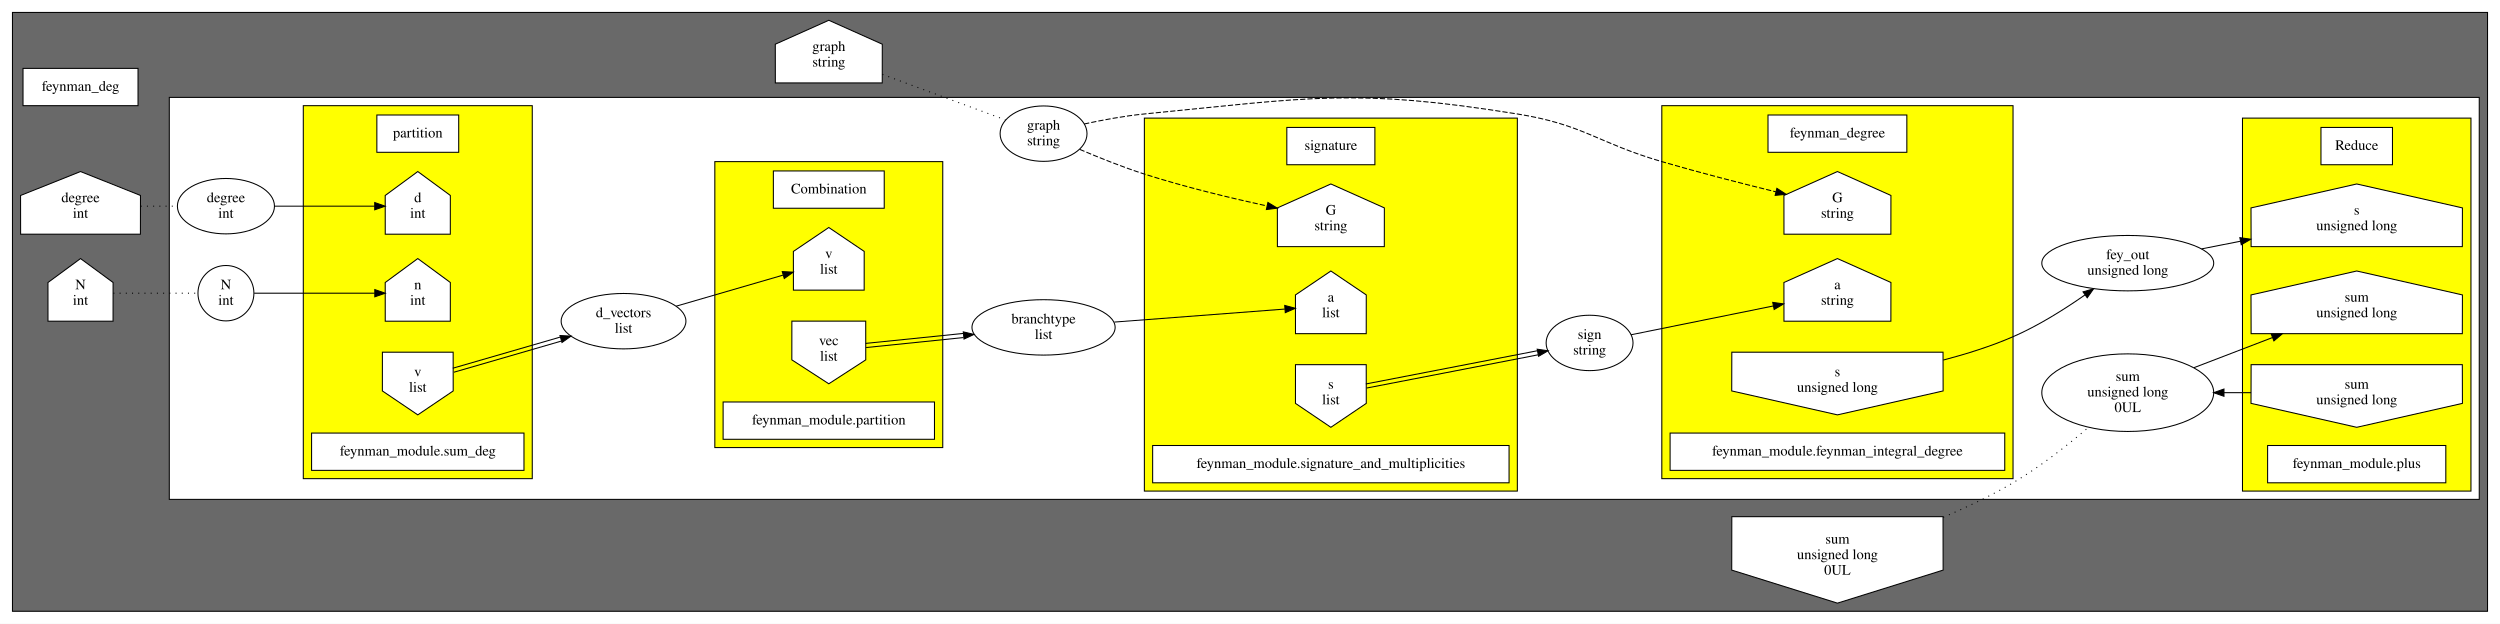
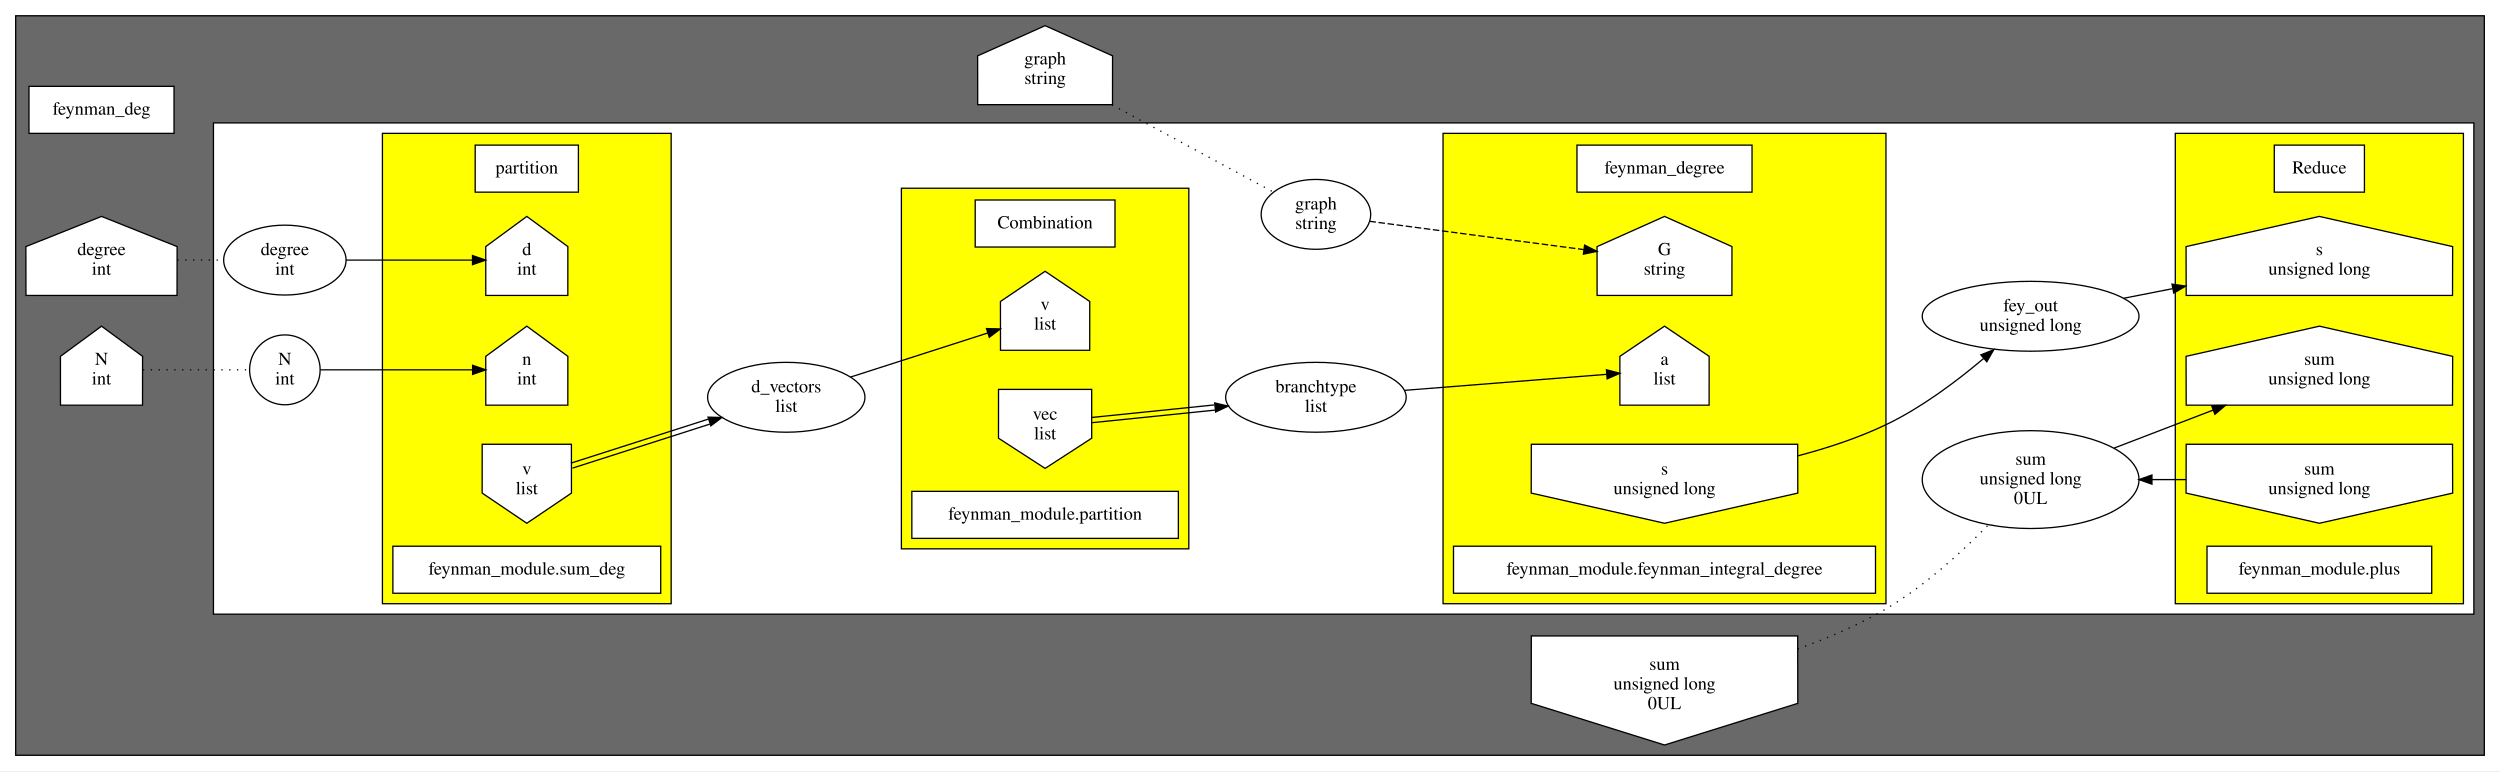
- <svg xmlns="http://www.w3.org/2000/svg" width="2413pt" height="602pt" viewBox="0.00 0.00 2412.94 602.00">
-   <g id="graph0" class="graph" transform="scale(1 1) rotate(0) translate(4 598)">
-     <polygon fill="white" stroke="transparent" points="-4,4 -4,-598 2408.94,-598 2408.94,4 -4,4" />
+ <svg xmlns="http://www.w3.org/2000/svg" width="1913pt" height="590pt" viewBox="0.00 0.00 1913.50 590.00">
+   <g id="graph0" class="graph" transform="scale(1 1) rotate(0) translate(4 586)">
+     <polygon fill="white" stroke="transparent" points="-4,4 -4,-586 1909.5,-586 1909.5,4 -4,4" />
    <g id="clust1" class="cluster">
-       <polygon fill="dimgray" stroke="black" points="8,-8 8,-586 2396.94,-586 2396.94,-8 8,-8" />
+       <polygon fill="dimgray" stroke="black" points="8,-8 8,-574 1897.5,-574 1897.5,-8 8,-8" />
    </g>
    <g id="clust2" class="cluster">
-       <polygon fill="white" stroke="black" points="159.37,-116 159.37,-504 2388.94,-504 2388.94,-116 159.37,-116" />
+       <polygon fill="white" stroke="black" points="159.37,-116 159.37,-492 1889.5,-492 1889.5,-116 159.37,-116" />
    </g>
    <g id="clust3" class="cluster">
-       <polygon fill="yellow" stroke="black" points="2160.41,-124 2160.41,-484 2380.94,-484 2380.94,-124 2160.41,-124" />
+       <polygon fill="yellow" stroke="black" points="1660.97,-124 1660.97,-484 1881.5,-484 1881.5,-124 1660.97,-124" />
    </g>
    <g id="clust4" class="cluster">
-       <polygon fill="yellow" stroke="black" points="1599.95,-136 1599.95,-496 1938.95,-496 1938.95,-136 1599.95,-136" />
+       <polygon fill="yellow" stroke="black" points="1100.51,-124 1100.51,-484 1439.51,-484 1439.51,-124 1100.51,-124" />
    </g>
    <g id="clust5" class="cluster">
-       <polygon fill="yellow" stroke="black" points="1100.51,-124 1100.51,-484 1460.51,-484 1460.51,-124 1100.51,-124" />
+       <polygon fill="yellow" stroke="black" points="685.92,-166 685.92,-442 905.92,-442 905.92,-166 685.92,-166" />
    </g>
    <g id="clust6" class="cluster">
-       <polygon fill="yellow" stroke="black" points="685.92,-166 685.92,-442 905.92,-442 905.92,-166 685.92,-166" />
-     </g>
-     <g id="clust7" class="cluster">
-       <polygon fill="yellow" stroke="black" points="288.71,-136 288.71,-496 509.71,-496 509.71,-136 288.71,-136" />
+       <polygon fill="yellow" stroke="black" points="288.71,-124 288.71,-484 509.71,-484 509.71,-124 288.71,-124" />
    </g>
    <g id="node1" class="node">
-       <polygon fill="white" stroke="black" points="18.19,-496 18.19,-532 129.19,-532 129.19,-496 18.19,-496" />
-       <text text-anchor="middle" x="73.69" y="-510.3" font-family="Times,serif" font-size="14.00">feynman_deg</text>
+       <polygon fill="white" stroke="black" points="18.19,-484 18.19,-520 129.19,-520 129.19,-484 18.19,-484" />
+       <text text-anchor="middle" x="73.69" y="-498.3" font-family="Times,serif" font-size="14.00">feynman_deg</text>
    </g>
    <g id="node2" class="node">
-       <polygon fill="white" stroke="black" points="131.56,-409.33 73.69,-432.43 15.81,-409.33 15.87,-371.96 131.5,-371.96 131.56,-409.33" />
-       <text text-anchor="middle" x="73.69" y="-402.8" font-family="Times,serif" font-size="14.00">degree</text>
-       <text text-anchor="middle" x="73.69" y="-387.8" font-family="Times,serif" font-size="14.00">int</text>
+       <polygon fill="white" stroke="black" points="131.56,-397.33 73.69,-420.43 15.81,-397.33 15.87,-359.96 131.5,-359.96 131.56,-397.33" />
+       <text text-anchor="middle" x="73.69" y="-390.8" font-family="Times,serif" font-size="14.00">degree</text>
+       <text text-anchor="middle" x="73.69" y="-375.8" font-family="Times,serif" font-size="14.00">int</text>
    </g>
    <g id="node6" class="node">
-       <ellipse fill="white" stroke="black" cx="214.04" cy="-399" rx="46.84" ry="26.74" />
-       <text text-anchor="middle" x="214.04" y="-402.8" font-family="Times,serif" font-size="14.00">degree</text>
-       <text text-anchor="middle" x="214.04" y="-387.8" font-family="Times,serif" font-size="14.00">int</text>
+       <ellipse fill="white" stroke="black" cx="214.04" cy="-387" rx="46.84" ry="26.74" />
+       <text text-anchor="middle" x="214.04" y="-390.8" font-family="Times,serif" font-size="14.00">degree</text>
+       <text text-anchor="middle" x="214.04" y="-375.8" font-family="Times,serif" font-size="14.00">int</text>
+     </g>
+     <g id="edge12" class="edge">
+       <path fill="none" stroke="black" stroke-dasharray="1,5" d="M131.76,-387C143.52,-387 155.76,-387 167.07,-387" />
+     </g>
+     <g id="node3" class="node">
+       <polygon fill="white" stroke="black" points="105.12,-313.33 73.69,-336.43 42.26,-313.33 42.29,-275.96 105.09,-275.96 105.12,-313.33" />
+       <text text-anchor="middle" x="73.69" y="-306.8" font-family="Times,serif" font-size="14.00">N</text>
+       <text text-anchor="middle" x="73.69" y="-291.8" font-family="Times,serif" font-size="14.00">int</text>
+     </g>
+     <g id="node7" class="node">
+       <ellipse fill="white" stroke="black" cx="214.04" cy="-303" rx="27" ry="26.74" />
+       <text text-anchor="middle" x="214.04" y="-306.8" font-family="Times,serif" font-size="14.00">N</text>
+       <text text-anchor="middle" x="214.04" y="-291.8" font-family="Times,serif" font-size="14.00">int</text>
+     </g>
+     <g id="edge13" class="edge">
+       <path fill="none" stroke="black" stroke-dasharray="1,5" d="M105.39,-303C129.75,-303 163.45,-303 186.62,-303" />
+     </g>
+     <g id="node4" class="node">
+       <polygon fill="white" stroke="black" points="847.55,-543.33 795.92,-566.43 744.28,-543.33 744.33,-505.96 847.51,-505.96 847.55,-543.33" />
+       <text text-anchor="middle" x="795.92" y="-536.8" font-family="Times,serif" font-size="14.00">graph</text>
+       <text text-anchor="middle" x="795.92" y="-521.8" font-family="Times,serif" font-size="14.00">string</text>
+     </g>
+     <g id="node12" class="node">
+       <ellipse fill="white" stroke="black" cx="1003.21" cy="-422" rx="41.94" ry="26.74" />
+       <text text-anchor="middle" x="1003.21" y="-425.8" font-family="Times,serif" font-size="14.00">graph</text>
+       <text text-anchor="middle" x="1003.21" y="-410.8" font-family="Times,serif" font-size="14.00">string</text>
+     </g>
+     <g id="edge14" class="edge">
+       <path fill="none" stroke="black" stroke-dasharray="1,5" d="M847.14,-505.85C885.72,-484.99 937.8,-456.83 970.71,-439.04" />
+     </g>
+     <g id="node5" class="node">
+       <polygon fill="white" stroke="black" points="1167.99,-47.74 1270.01,-15.85 1372.04,-47.74 1371.94,-99.33 1168.08,-99.33 1167.99,-47.74" />
+       <text text-anchor="middle" x="1270.01" y="-73.3" font-family="Times,serif" font-size="14.00">sum</text>
+       <text text-anchor="middle" x="1270.01" y="-58.3" font-family="Times,serif" font-size="14.00">unsigned long</text>
+       <text text-anchor="middle" x="1270.01" y="-43.3" font-family="Times,serif" font-size="14.00">0UL</text>
+     </g>
+     <g id="node9" class="node">
+       <ellipse fill="white" stroke="black" cx="1550.24" cy="-219" rx="82.96" ry="37.45" />
+       <text text-anchor="middle" x="1550.24" y="-230.3" font-family="Times,serif" font-size="14.00">sum</text>
+       <text text-anchor="middle" x="1550.24" y="-215.3" font-family="Times,serif" font-size="14.00">unsigned long</text>
+       <text text-anchor="middle" x="1550.24" y="-200.3" font-family="Times,serif" font-size="14.00">0UL</text>
    </g>
    <g id="edge15" class="edge">
-       <path fill="none" stroke="black" stroke-dasharray="1,5" d="M131.76,-399C143.52,-399 155.76,-399 167.07,-399" />
-     </g>
-     <g id="node3" class="node">
-       <polygon fill="white" stroke="black" points="105.12,-325.33 73.69,-348.43 42.26,-325.33 42.29,-287.96 105.09,-287.96 105.12,-325.33" />
-       <text text-anchor="middle" x="73.69" y="-318.8" font-family="Times,serif" font-size="14.00">N</text>
-       <text text-anchor="middle" x="73.69" y="-303.8" font-family="Times,serif" font-size="14.00">int</text>
-     </g>
-     <g id="node7" class="node">
-       <ellipse fill="white" stroke="black" cx="214.04" cy="-315" rx="27" ry="26.74" />
-       <text text-anchor="middle" x="214.04" y="-318.8" font-family="Times,serif" font-size="14.00">N</text>
-       <text text-anchor="middle" x="214.04" y="-303.8" font-family="Times,serif" font-size="14.00">int</text>
-     </g>
-     <g id="edge16" class="edge">
-       <path fill="none" stroke="black" stroke-dasharray="1,5" d="M105.39,-315C129.75,-315 163.45,-315 186.62,-315" />
-     </g>
-     <g id="node4" class="node">
-       <polygon fill="white" stroke="black" points="847.55,-555.33 795.92,-578.43 744.28,-555.33 744.33,-517.96 847.51,-517.96 847.55,-555.33" />
-       <text text-anchor="middle" x="795.92" y="-548.8" font-family="Times,serif" font-size="14.00">graph</text>
-       <text text-anchor="middle" x="795.92" y="-533.8" font-family="Times,serif" font-size="14.00">string</text>
-     </g>
-     <g id="node13" class="node">
-       <ellipse fill="white" stroke="black" cx="1003.21" cy="-469" rx="41.94" ry="26.74" />
-       <text text-anchor="middle" x="1003.21" y="-472.8" font-family="Times,serif" font-size="14.00">graph</text>
-       <text text-anchor="middle" x="1003.21" y="-457.8" font-family="Times,serif" font-size="14.00">string</text>
-     </g>
-     <g id="edge17" class="edge">
-       <path fill="none" stroke="black" stroke-dasharray="1,5" d="M847.67,-526.21C884.59,-512.54 933.68,-494.37 966.53,-482.21" />
-     </g>
-     <g id="node5" class="node">
-       <polygon fill="white" stroke="black" points="1667.43,-47.74 1769.45,-15.85 1871.47,-47.74 1871.38,-99.33 1667.52,-99.33 1667.43,-47.74" />
-       <text text-anchor="middle" x="1769.45" y="-73.3" font-family="Times,serif" font-size="14.00">sum</text>
-       <text text-anchor="middle" x="1769.45" y="-58.3" font-family="Times,serif" font-size="14.00">unsigned long</text>
-       <text text-anchor="middle" x="1769.45" y="-43.3" font-family="Times,serif" font-size="14.00">0UL</text>
-     </g>
-     <g id="node9" class="node">
-       <ellipse fill="white" stroke="black" cx="2049.68" cy="-219" rx="82.96" ry="37.45" />
-       <text text-anchor="middle" x="2049.68" y="-230.3" font-family="Times,serif" font-size="14.00">sum</text>
-       <text text-anchor="middle" x="2049.68" y="-215.3" font-family="Times,serif" font-size="14.00">unsigned long</text>
-       <text text-anchor="middle" x="2049.68" y="-200.3" font-family="Times,serif" font-size="14.00">0UL</text>
-     </g>
-     <g id="edge18" class="edge">
-       <path fill="none" stroke="black" stroke-dasharray="1,5" d="M1871.56,-98.66C1894.31,-108.36 1917.93,-119.63 1938.95,-132 1964.72,-147.17 1991.06,-167.85 2011.47,-185.24" />
-     </g>
-     <g id="node34" class="node">
-       <polygon fill="white" stroke="black" points="430.64,-409.33 399.21,-432.43 367.78,-409.33 367.81,-371.96 430.61,-371.96 430.64,-409.33" />
-       <text text-anchor="middle" x="399.21" y="-402.8" font-family="Times,serif" font-size="14.00">d</text>
-       <text text-anchor="middle" x="399.21" y="-387.8" font-family="Times,serif" font-size="14.00">int</text>
-     </g>
-     <g id="edge13" class="edge">
-       <path fill="none" stroke="black" d="M260.79,-399C290.52,-399 328.93,-399 357.58,-399" />
-       <polygon fill="black" stroke="black" points="357.66,-402.5 367.66,-399 357.66,-395.5 357.66,-402.5" />
-     </g>
-     <g id="node35" class="node">
-       <polygon fill="white" stroke="black" points="430.64,-325.33 399.21,-348.43 367.78,-325.33 367.81,-287.96 430.61,-287.96 430.64,-325.33" />
-       <text text-anchor="middle" x="399.21" y="-318.8" font-family="Times,serif" font-size="14.00">n</text>
-       <text text-anchor="middle" x="399.21" y="-303.8" font-family="Times,serif" font-size="14.00">int</text>
-     </g>
-     <g id="edge14" class="edge">
-       <path fill="none" stroke="black" d="M241.28,-315C271.72,-315 322.23,-315 357.71,-315" />
-       <polygon fill="black" stroke="black" points="357.74,-318.5 367.74,-315 357.74,-311.5 357.74,-318.5" />
+       <path fill="none" stroke="black" stroke-dasharray="1,5" d="M1371.97,-89.35C1394.96,-97.57 1418.72,-107.74 1439.51,-120 1468.91,-137.33 1497.38,-163.38 1517.95,-184.4" />
+     </g>
+     <g id="node28" class="node">
+       <polygon fill="white" stroke="black" points="430.64,-397.33 399.21,-420.43 367.78,-397.33 367.81,-359.96 430.61,-359.96 430.64,-397.33" />
+       <text text-anchor="middle" x="399.21" y="-390.8" font-family="Times,serif" font-size="14.00">d</text>
+       <text text-anchor="middle" x="399.21" y="-375.8" font-family="Times,serif" font-size="14.00">int</text>
+     </g>
+     <g id="edge10" class="edge">
+       <path fill="none" stroke="black" d="M260.79,-387C290.52,-387 328.93,-387 357.58,-387" />
+       <polygon fill="black" stroke="black" points="357.66,-390.5 367.66,-387 357.66,-383.5 357.66,-390.5" />
+     </g>
+     <g id="node29" class="node">
+       <polygon fill="white" stroke="black" points="430.64,-313.33 399.21,-336.43 367.78,-313.33 367.81,-275.96 430.61,-275.96 430.64,-313.33" />
+       <text text-anchor="middle" x="399.21" y="-306.8" font-family="Times,serif" font-size="14.00">n</text>
+       <text text-anchor="middle" x="399.21" y="-291.8" font-family="Times,serif" font-size="14.00">int</text>
+     </g>
+     <g id="edge11" class="edge">
+       <path fill="none" stroke="black" d="M241.28,-303C271.72,-303 322.23,-303 357.71,-303" />
+       <polygon fill="black" stroke="black" points="357.74,-306.5 367.74,-303 357.74,-299.5 357.74,-306.5" />
    </g>
    <g id="node8" class="node">
      <ellipse fill="white" stroke="black" cx="1003.21" cy="-282" rx="69.09" ry="26.74" />
      <text text-anchor="middle" x="1003.21" y="-285.8" font-family="Times,serif" font-size="14.00">branchtype</text>
      <text text-anchor="middle" x="1003.21" y="-270.8" font-family="Times,serif" font-size="14.00">list</text>
    </g>
-     <g id="node25" class="node">
-       <polygon fill="white" stroke="black" points="1314.69,-313.33 1280.51,-336.43 1246.34,-313.33 1246.37,-275.96 1314.65,-275.96 1314.69,-313.33" />
-       <text text-anchor="middle" x="1280.51" y="-306.8" font-family="Times,serif" font-size="14.00">a</text>
-       <text text-anchor="middle" x="1280.51" y="-291.8" font-family="Times,serif" font-size="14.00">list</text>
-     </g>
-     <g id="edge8" class="edge">
-       <path fill="none" stroke="black" d="M1071.56,-287.14C1122.84,-291.05 1191.93,-296.32 1236.1,-299.69" />
-       <polygon fill="black" stroke="black" points="1235.99,-303.19 1246.22,-300.46 1236.52,-296.21 1235.99,-303.19" />
-     </g>
-     <g id="node16" class="node">
-       <polygon fill="white" stroke="black" points="2372.7,-313.33 2270.67,-336.43 2168.65,-313.33 2168.75,-275.96 2372.6,-275.96 2372.7,-313.33" />
-       <text text-anchor="middle" x="2270.67" y="-306.8" font-family="Times,serif" font-size="14.00">sum</text>
-       <text text-anchor="middle" x="2270.67" y="-291.8" font-family="Times,serif" font-size="14.00">unsigned long</text>
+     <g id="node19" class="node">
+       <polygon fill="white" stroke="black" points="1304.19,-313.33 1270.01,-336.43 1235.84,-313.33 1235.87,-275.96 1304.15,-275.96 1304.19,-313.33" />
+       <text text-anchor="middle" x="1270.01" y="-306.8" font-family="Times,serif" font-size="14.00">a</text>
+       <text text-anchor="middle" x="1270.01" y="-291.8" font-family="Times,serif" font-size="14.00">list</text>
+     </g>
+     <g id="edge5" class="edge">
+       <path fill="none" stroke="black" d="M1071.38,-287.33C1119.83,-291.17 1183.81,-296.24 1225.67,-299.56" />
+       <polygon fill="black" stroke="black" points="1225.56,-303.06 1235.81,-300.37 1226.11,-296.09 1225.56,-303.06" />
+     </g>
+     <g id="node15" class="node">
+       <polygon fill="white" stroke="black" points="1873.26,-313.33 1771.24,-336.43 1669.21,-313.33 1669.31,-275.96 1873.16,-275.96 1873.26,-313.33" />
+       <text text-anchor="middle" x="1771.24" y="-306.8" font-family="Times,serif" font-size="14.00">sum</text>
+       <text text-anchor="middle" x="1771.24" y="-291.8" font-family="Times,serif" font-size="14.00">unsigned long</text>
    </g>
    <g id="edge2" class="edge">
-       <path fill="none" stroke="black" d="M2113.44,-243.07C2137.08,-252.14 2164.31,-262.59 2189.35,-272.19" />
-       <polygon fill="black" stroke="black" points="2188.23,-275.51 2198.82,-275.82 2190.74,-268.97 2188.23,-275.51" />
+       <path fill="none" stroke="black" d="M1614,-243.07C1637.64,-252.14 1664.87,-262.59 1689.91,-272.19" />
+       <polygon fill="black" stroke="black" points="1688.79,-275.51 1699.38,-275.82 1691.3,-268.97 1688.79,-275.51" />
    </g>
    <g id="node10" class="node">
-       <ellipse fill="white" stroke="black" cx="2049.68" cy="-344" rx="82.96" ry="26.74" />
-       <text text-anchor="middle" x="2049.68" y="-347.8" font-family="Times,serif" font-size="14.00">fey_out</text>
-       <text text-anchor="middle" x="2049.68" y="-332.8" font-family="Times,serif" font-size="14.00">unsigned long</text>
-     </g>
-     <g id="node15" class="node">
-       <polygon fill="white" stroke="black" points="2372.7,-397.33 2270.67,-420.43 2168.65,-397.33 2168.75,-359.96 2372.6,-359.96 2372.7,-397.33" />
-       <text text-anchor="middle" x="2270.67" y="-390.8" font-family="Times,serif" font-size="14.00">s</text>
-       <text text-anchor="middle" x="2270.67" y="-375.8" font-family="Times,serif" font-size="14.00">unsigned long</text>
+       <ellipse fill="white" stroke="black" cx="1550.24" cy="-344" rx="82.96" ry="26.74" />
+       <text text-anchor="middle" x="1550.24" y="-347.8" font-family="Times,serif" font-size="14.00">fey_out</text>
+       <text text-anchor="middle" x="1550.24" y="-332.8" font-family="Times,serif" font-size="14.00">unsigned long</text>
+     </g>
+     <g id="node14" class="node">
+       <polygon fill="white" stroke="black" points="1873.26,-397.33 1771.24,-420.43 1669.21,-397.33 1669.31,-359.96 1873.16,-359.96 1873.26,-397.33" />
+       <text text-anchor="middle" x="1771.24" y="-390.8" font-family="Times,serif" font-size="14.00">s</text>
+       <text text-anchor="middle" x="1771.24" y="-375.8" font-family="Times,serif" font-size="14.00">unsigned long</text>
    </g>
    <g id="edge3" class="edge">
-       <path fill="none" stroke="black" d="M2120.88,-357.78C2132.82,-360.13 2145.48,-362.61 2158.18,-365.11" />
-       <polygon fill="black" stroke="black" points="2157.88,-368.62 2168.36,-367.11 2159.23,-361.75 2157.88,-368.62" />
+       <path fill="none" stroke="black" d="M1621.44,-357.78C1633.38,-360.13 1646.05,-362.61 1658.75,-365.11" />
+       <polygon fill="black" stroke="black" points="1658.44,-368.62 1668.93,-367.11 1659.79,-361.75 1658.44,-368.62" />
    </g>
    <g id="node11" class="node">
-       <ellipse fill="white" stroke="black" cx="597.81" cy="-288" rx="60.21" ry="26.74" />
-       <text text-anchor="middle" x="597.81" y="-291.8" font-family="Times,serif" font-size="14.00">d_vectors</text>
-       <text text-anchor="middle" x="597.81" y="-276.8" font-family="Times,serif" font-size="14.00">list</text>
-     </g>
-     <g id="node30" class="node">
+       <ellipse fill="white" stroke="black" cx="597.81" cy="-282" rx="60.21" ry="26.74" />
+       <text text-anchor="middle" x="597.81" y="-285.8" font-family="Times,serif" font-size="14.00">d_vectors</text>
+       <text text-anchor="middle" x="597.81" y="-270.8" font-family="Times,serif" font-size="14.00">list</text>
+     </g>
+     <g id="node24" class="node">
      <polygon fill="white" stroke="black" points="830.09,-355.33 795.92,-378.43 761.74,-355.33 761.78,-317.96 830.06,-317.96 830.09,-355.33" />
      <text text-anchor="middle" x="795.92" y="-348.8" font-family="Times,serif" font-size="14.00">v</text>
      <text text-anchor="middle" x="795.92" y="-333.8" font-family="Times,serif" font-size="14.00">list</text>
    </g>
-     <g id="edge11" class="edge">
-       <path fill="none" stroke="black" d="M648.55,-302.46C680.36,-311.7 721.21,-323.58 751.67,-332.43" />
-       <polygon fill="black" stroke="black" points="750.99,-335.88 761.57,-335.31 752.95,-329.16 750.99,-335.88" />
-     </g>
-     <g id="node12" class="node">
-       <ellipse fill="white" stroke="black" cx="1530.23" cy="-267" rx="41.94" ry="26.74" />
-       <text text-anchor="middle" x="1530.23" y="-270.8" font-family="Times,serif" font-size="14.00">sign</text>
-       <text text-anchor="middle" x="1530.23" y="-255.8" font-family="Times,serif" font-size="14.00">string</text>
+     <g id="edge8" class="edge">
+       <path fill="none" stroke="black" d="M647.04,-297.49C679.17,-307.82 721.03,-321.26 752,-331.21" />
+       <polygon fill="black" stroke="black" points="751.06,-334.59 761.65,-334.31 753.2,-327.92 751.06,-334.59" />
    </g>
    <g id="node20" class="node">
-       <polygon fill="white" stroke="black" points="1821.09,-325.33 1769.45,-348.43 1717.81,-325.33 1717.86,-287.96 1821.04,-287.96 1821.09,-325.33" />
-       <text text-anchor="middle" x="1769.45" y="-318.8" font-family="Times,serif" font-size="14.00">a</text>
-       <text text-anchor="middle" x="1769.45" y="-303.8" font-family="Times,serif" font-size="14.00">string</text>
-     </g>
-     <g id="edge5" class="edge">
-       <path fill="none" stroke="black" d="M1570.14,-274.87C1607.45,-282.42 1664.35,-293.94 1707.65,-302.7" />
-       <polygon fill="black" stroke="black" points="1707.01,-306.14 1717.51,-304.69 1708.4,-299.28 1707.01,-306.14" />
+       <polygon fill="white" stroke="black" points="1321.65,-397.33 1270.01,-420.43 1218.38,-397.33 1218.42,-359.96 1321.6,-359.96 1321.65,-397.33" />
+       <text text-anchor="middle" x="1270.01" y="-390.8" font-family="Times,serif" font-size="14.00">G</text>
+       <text text-anchor="middle" x="1270.01" y="-375.8" font-family="Times,serif" font-size="14.00">string</text>
+     </g>
+     <g id="edge6" class="edge">
+       <path fill="none" stroke="black" stroke-dasharray="5,2" d="M1044.14,-416.72C1087.67,-410.97 1157.82,-401.7 1208.2,-395.04" />
+       <polygon fill="black" stroke="black" points="1208.86,-398.48 1218.31,-393.7 1207.94,-391.54 1208.86,-398.48" />
+     </g>
+     <g id="node13" class="node">
+       <polygon fill="white" stroke="black" points="1736.74,-439 1736.74,-475 1805.74,-475 1805.74,-439 1736.74,-439" />
+       <text text-anchor="middle" x="1771.24" y="-453.3" font-family="Times,serif" font-size="14.00">Reduce</text>
+     </g>
+     <g id="node16" class="node">
+       <polygon fill="white" stroke="black" points="1669.21,-208.67 1771.24,-185.57 1873.26,-208.67 1873.16,-246.04 1669.31,-246.04 1669.21,-208.67" />
+       <text text-anchor="middle" x="1771.24" y="-222.8" font-family="Times,serif" font-size="14.00">sum</text>
+       <text text-anchor="middle" x="1771.24" y="-207.8" font-family="Times,serif" font-size="14.00">unsigned long</text>
+     </g>
+     <g id="edge1" class="edge">
+       <path fill="none" stroke="black" d="M1669.23,-219C1660.53,-219 1651.76,-219 1643.14,-219" />
+       <polygon fill="black" stroke="black" points="1643.1,-215.5 1633.1,-219 1643.1,-222.5 1643.1,-215.5" />
+     </g>
+     <g id="node17" class="node">
+       <polygon fill="white" stroke="black" points="1857.24,-168 1685.24,-168 1685.24,-132 1857.24,-132 1857.24,-168" />
+       <text text-anchor="middle" x="1771.24" y="-146.3" font-family="Times,serif" font-size="14.00">feynman_module.plus</text>
+     </g>
+     <g id="node18" class="node">
+       <polygon fill="white" stroke="black" points="1203.01,-439 1203.01,-475 1337.01,-475 1337.01,-439 1203.01,-439" />
+       <text text-anchor="middle" x="1270.01" y="-453.3" font-family="Times,serif" font-size="14.00">feynman_degree</text>
    </g>
    <g id="node21" class="node">
-       <polygon fill="white" stroke="black" points="1821.09,-409.33 1769.45,-432.43 1717.81,-409.33 1717.86,-371.96 1821.04,-371.96 1821.09,-409.33" />
-       <text text-anchor="middle" x="1769.45" y="-402.8" font-family="Times,serif" font-size="14.00">G</text>
-       <text text-anchor="middle" x="1769.45" y="-387.8" font-family="Times,serif" font-size="14.00">string</text>
-     </g>
-     <g id="edge6" class="edge">
-       <path fill="none" stroke="black" stroke-dasharray="5,2" d="M1042.39,-478.31C1059.97,-482.14 1081.18,-486.11 1100.51,-488 1259.75,-503.56 1302.54,-513.38 1460.51,-488 1524.94,-477.65 1537.31,-460.3 1599.95,-442 1636.32,-431.37 1677.54,-420.83 1710.1,-412.84" />
-       <polygon fill="black" stroke="black" points="1711.02,-416.22 1719.91,-410.45 1709.37,-409.42 1711.02,-416.22" />
-     </g>
-     <g id="node26" class="node">
-       <polygon fill="white" stroke="black" points="1332.15,-397.33 1280.51,-420.43 1228.88,-397.33 1228.92,-359.96 1332.1,-359.96 1332.15,-397.33" />
-       <text text-anchor="middle" x="1280.51" y="-390.8" font-family="Times,serif" font-size="14.00">G</text>
-       <text text-anchor="middle" x="1280.51" y="-375.8" font-family="Times,serif" font-size="14.00">string</text>
-     </g>
-     <g id="edge9" class="edge">
-       <path fill="none" stroke="black" stroke-dasharray="5,2" d="M1038.08,-453.84C1056.33,-446.04 1079.39,-436.77 1100.51,-430 1139.29,-417.57 1183.81,-406.86 1218.75,-399.24" />
-       <polygon fill="black" stroke="black" points="1219.77,-402.6 1228.81,-397.07 1218.29,-395.75 1219.77,-402.6" />
-     </g>
-     <g id="node14" class="node">
-       <polygon fill="white" stroke="black" points="2236.17,-439 2236.17,-475 2305.17,-475 2305.17,-439 2236.17,-439" />
-       <text text-anchor="middle" x="2270.67" y="-453.3" font-family="Times,serif" font-size="14.00">Reduce</text>
-     </g>
-     <g id="node17" class="node">
-       <polygon fill="white" stroke="black" points="2168.65,-208.67 2270.67,-185.57 2372.7,-208.67 2372.6,-246.04 2168.75,-246.04 2168.65,-208.67" />
-       <text text-anchor="middle" x="2270.67" y="-222.8" font-family="Times,serif" font-size="14.00">sum</text>
-       <text text-anchor="middle" x="2270.67" y="-207.8" font-family="Times,serif" font-size="14.00">unsigned long</text>
-     </g>
-     <g id="edge1" class="edge">
-       <path fill="none" stroke="black" d="M2168.67,-219C2159.97,-219 2151.2,-219 2142.58,-219" />
-       <polygon fill="black" stroke="black" points="2142.54,-215.5 2132.54,-219 2142.54,-222.5 2142.54,-215.5" />
-     </g>
-     <g id="node18" class="node">
-       <polygon fill="white" stroke="black" points="2356.67,-168 2184.67,-168 2184.67,-132 2356.67,-132 2356.67,-168" />
-       <text text-anchor="middle" x="2270.67" y="-146.3" font-family="Times,serif" font-size="14.00">feynman_module.plus</text>
-     </g>
-     <g id="node19" class="node">
-       <polygon fill="white" stroke="black" points="1702.45,-451 1702.45,-487 1836.45,-487 1836.45,-451 1702.45,-451" />
-       <text text-anchor="middle" x="1769.45" y="-465.3" font-family="Times,serif" font-size="14.00">feynman_degree</text>
+       <polygon fill="white" stroke="black" points="1167.99,-208.67 1270.01,-185.57 1372.04,-208.67 1371.94,-246.04 1168.08,-246.04 1167.99,-208.67" />
+       <text text-anchor="middle" x="1270.01" y="-222.8" font-family="Times,serif" font-size="14.00">s</text>
+       <text text-anchor="middle" x="1270.01" y="-207.8" font-family="Times,serif" font-size="14.00">unsigned long</text>
+     </g>
+     <g id="edge4" class="edge">
+       <path fill="none" stroke="black" d="M1372.23,-237.2C1394.98,-243.2 1418.57,-250.99 1439.51,-261 1466.72,-274.01 1493.78,-294.37 1514.22,-311.67" />
+       <polygon fill="black" stroke="black" points="1512.13,-314.49 1521.99,-318.37 1516.7,-309.19 1512.13,-314.49" />
    </g>
    <g id="node22" class="node">
-       <polygon fill="white" stroke="black" points="1667.43,-220.67 1769.45,-197.57 1871.47,-220.67 1871.38,-258.04 1667.52,-258.04 1667.43,-220.67" />
-       <text text-anchor="middle" x="1769.45" y="-234.8" font-family="Times,serif" font-size="14.00">s</text>
-       <text text-anchor="middle" x="1769.45" y="-219.8" font-family="Times,serif" font-size="14.00">unsigned long</text>
-     </g>
-     <g id="edge4" class="edge">
-       <path fill="none" stroke="black" d="M1871.59,-250.45C1894.23,-256.38 1917.79,-263.82 1938.95,-273 1963.36,-283.59 1988.43,-299.37 2008.43,-313.37" />
-       <polygon fill="black" stroke="black" points="2006.5,-316.29 2016.68,-319.24 2010.56,-310.59 2006.5,-316.29" />
+       <polygon fill="white" stroke="black" points="1431.51,-168 1108.51,-168 1108.51,-132 1431.51,-132 1431.51,-168" />
+       <text text-anchor="middle" x="1270.01" y="-146.3" font-family="Times,serif" font-size="14.00">feynman_module.feynman_integral_degree</text>
    </g>
    <g id="node23" class="node">
-       <polygon fill="white" stroke="black" points="1930.95,-180 1607.95,-180 1607.95,-144 1930.95,-144 1930.95,-180" />
-       <text text-anchor="middle" x="1769.45" y="-158.3" font-family="Times,serif" font-size="14.00">feynman_module.feynman_integral_degree</text>
-     </g>
-     <g id="node24" class="node">
-       <polygon fill="white" stroke="black" points="1238.01,-439 1238.01,-475 1323.01,-475 1323.01,-439 1238.01,-439" />
-       <text text-anchor="middle" x="1280.51" y="-453.3" font-family="Times,serif" font-size="14.00">signature</text>
-     </g>
-     <g id="node27" class="node">
-       <polygon fill="white" stroke="black" points="1246.34,-208.67 1280.51,-185.57 1314.69,-208.67 1314.65,-246.04 1246.37,-246.04 1246.34,-208.67" />
-       <text text-anchor="middle" x="1280.51" y="-222.8" font-family="Times,serif" font-size="14.00">s</text>
-       <text text-anchor="middle" x="1280.51" y="-207.8" font-family="Times,serif" font-size="14.00">list</text>
-     </g>
-     <g id="edge7" class="edge">
-       <path fill="none" stroke="black" d="M1315.04,-223.46C1357.51,-231.69 1431.46,-246.02 1480.48,-255.52" />
-       <path fill="none" stroke="transparent" d="M1314.66,-225.42C1357.13,-233.65 1431.08,-247.98 1480.1,-257.48" />
-       <path fill="none" stroke="black" d="M1314.28,-227.39C1356.75,-235.62 1430.7,-249.94 1479.72,-259.44" />
-       <polygon fill="black" stroke="black" points="1479.67,-260.96 1490.16,-259.43 1481.01,-254.09 1479.67,-260.96" />
-     </g>
-     <g id="node28" class="node">
-       <polygon fill="white" stroke="black" points="1452.51,-168 1108.51,-168 1108.51,-132 1452.51,-132 1452.51,-168" />
-       <text text-anchor="middle" x="1280.51" y="-146.3" font-family="Times,serif" font-size="14.00">feynman_module.signature_and_multiplicities</text>
-     </g>
-     <g id="node29" class="node">
      <polygon fill="white" stroke="black" points="742.42,-397 742.42,-433 849.42,-433 849.42,-397 742.42,-397" />
      <text text-anchor="middle" x="795.92" y="-411.3" font-family="Times,serif" font-size="14.00">Combination</text>
    </g>
-     <g id="node31" class="node">
+     <g id="node25" class="node">
      <polygon fill="white" stroke="black" points="760.25,-250.67 795.92,-227.57 831.59,-250.67 831.56,-288.04 760.28,-288.04 760.25,-250.67" />
      <text text-anchor="middle" x="795.92" y="-264.8" font-family="Times,serif" font-size="14.00">vec</text>
      <text text-anchor="middle" x="795.92" y="-249.8" font-family="Times,serif" font-size="14.00">list</text>
    </g>
-     <g id="edge10" class="edge">
+     <g id="edge7" class="edge">
      <path fill="none" stroke="black" d="M831.95,-262.57C857.65,-265.2 893.62,-268.88 925.9,-272.18" />
      <path fill="none" stroke="transparent" d="M831.74,-264.56C857.45,-267.19 893.42,-270.87 925.7,-274.17" />
      <path fill="none" stroke="black" d="M831.54,-266.55C857.24,-269.18 893.22,-272.86 925.5,-276.16" />
      <polygon fill="black" stroke="black" points="925.73,-277.69 936.03,-275.23 926.44,-270.73 925.73,-277.69" />
    </g>
-     <g id="node32" class="node">
+     <g id="node26" class="node">
      <polygon fill="white" stroke="black" points="897.92,-210 693.92,-210 693.92,-174 897.92,-174 897.92,-210" />
      <text text-anchor="middle" x="795.92" y="-188.3" font-family="Times,serif" font-size="14.00">feynman_module.partition</text>
    </g>
-     <g id="node33" class="node">
-       <polygon fill="white" stroke="black" points="359.71,-451 359.71,-487 438.71,-487 438.71,-451 359.71,-451" />
-       <text text-anchor="middle" x="399.21" y="-465.3" font-family="Times,serif" font-size="14.00">partition</text>
-     </g>
-     <g id="node36" class="node">
-       <polygon fill="white" stroke="black" points="365.04,-220.67 399.21,-197.57 433.39,-220.67 433.35,-258.04 365.07,-258.04 365.04,-220.67" />
-       <text text-anchor="middle" x="399.21" y="-234.8" font-family="Times,serif" font-size="14.00">v</text>
-       <text text-anchor="middle" x="399.21" y="-219.8" font-family="Times,serif" font-size="14.00">list</text>
-     </g>
-     <g id="edge12" class="edge">
-       <path fill="none" stroke="black" d="M434.12,-238.75C462.44,-246.96 503.77,-258.94 537.76,-268.8" />
-       <path fill="none" stroke="transparent" d="M433.56,-240.67C461.88,-248.88 503.21,-260.86 537.2,-270.72" />
-       <path fill="none" stroke="black" d="M433,-242.59C461.32,-250.8 502.66,-262.78 536.65,-272.64" />
-       <polygon fill="black" stroke="black" points="536.46,-274.15 547.04,-273.57 538.41,-267.42 536.46,-274.15" />
-     </g>
-     <g id="node37" class="node">
-       <polygon fill="white" stroke="black" points="501.71,-180 296.71,-180 296.71,-144 501.71,-144 501.71,-180" />
-       <text text-anchor="middle" x="399.21" y="-158.3" font-family="Times,serif" font-size="14.00">feynman_module.sum_deg</text>
+     <g id="node27" class="node">
+       <polygon fill="white" stroke="black" points="359.71,-439 359.71,-475 438.71,-475 438.71,-439 359.71,-439" />
+       <text text-anchor="middle" x="399.21" y="-453.3" font-family="Times,serif" font-size="14.00">partition</text>
+     </g>
+     <g id="node30" class="node">
+       <polygon fill="white" stroke="black" points="365.04,-208.67 399.21,-185.57 433.39,-208.67 433.35,-246.04 365.07,-246.04 365.04,-208.67" />
+       <text text-anchor="middle" x="399.21" y="-222.8" font-family="Times,serif" font-size="14.00">v</text>
+       <text text-anchor="middle" x="399.21" y="-207.8" font-family="Times,serif" font-size="14.00">list</text>
+     </g>
+     <g id="edge9" class="edge">
+       <path fill="none" stroke="black" d="M434.17,-227.78C462.89,-236.98 504.99,-250.48 539.25,-261.45" />
+       <path fill="none" stroke="transparent" d="M433.56,-229.69C462.28,-238.89 504.38,-252.38 538.64,-263.36" />
+       <path fill="none" stroke="black" d="M432.95,-231.59C461.67,-240.79 503.77,-254.29 538.03,-265.26" />
+       <polygon fill="black" stroke="black" points="537.94,-266.81 548.53,-266.53 540.08,-260.14 537.94,-266.81" />
+     </g>
+     <g id="node31" class="node">
+       <polygon fill="white" stroke="black" points="501.71,-168 296.71,-168 296.71,-132 501.71,-132 501.71,-168" />
+       <text text-anchor="middle" x="399.21" y="-146.3" font-family="Times,serif" font-size="14.00">feynman_module.sum_deg</text>
    </g>
  </g>
</svg>
